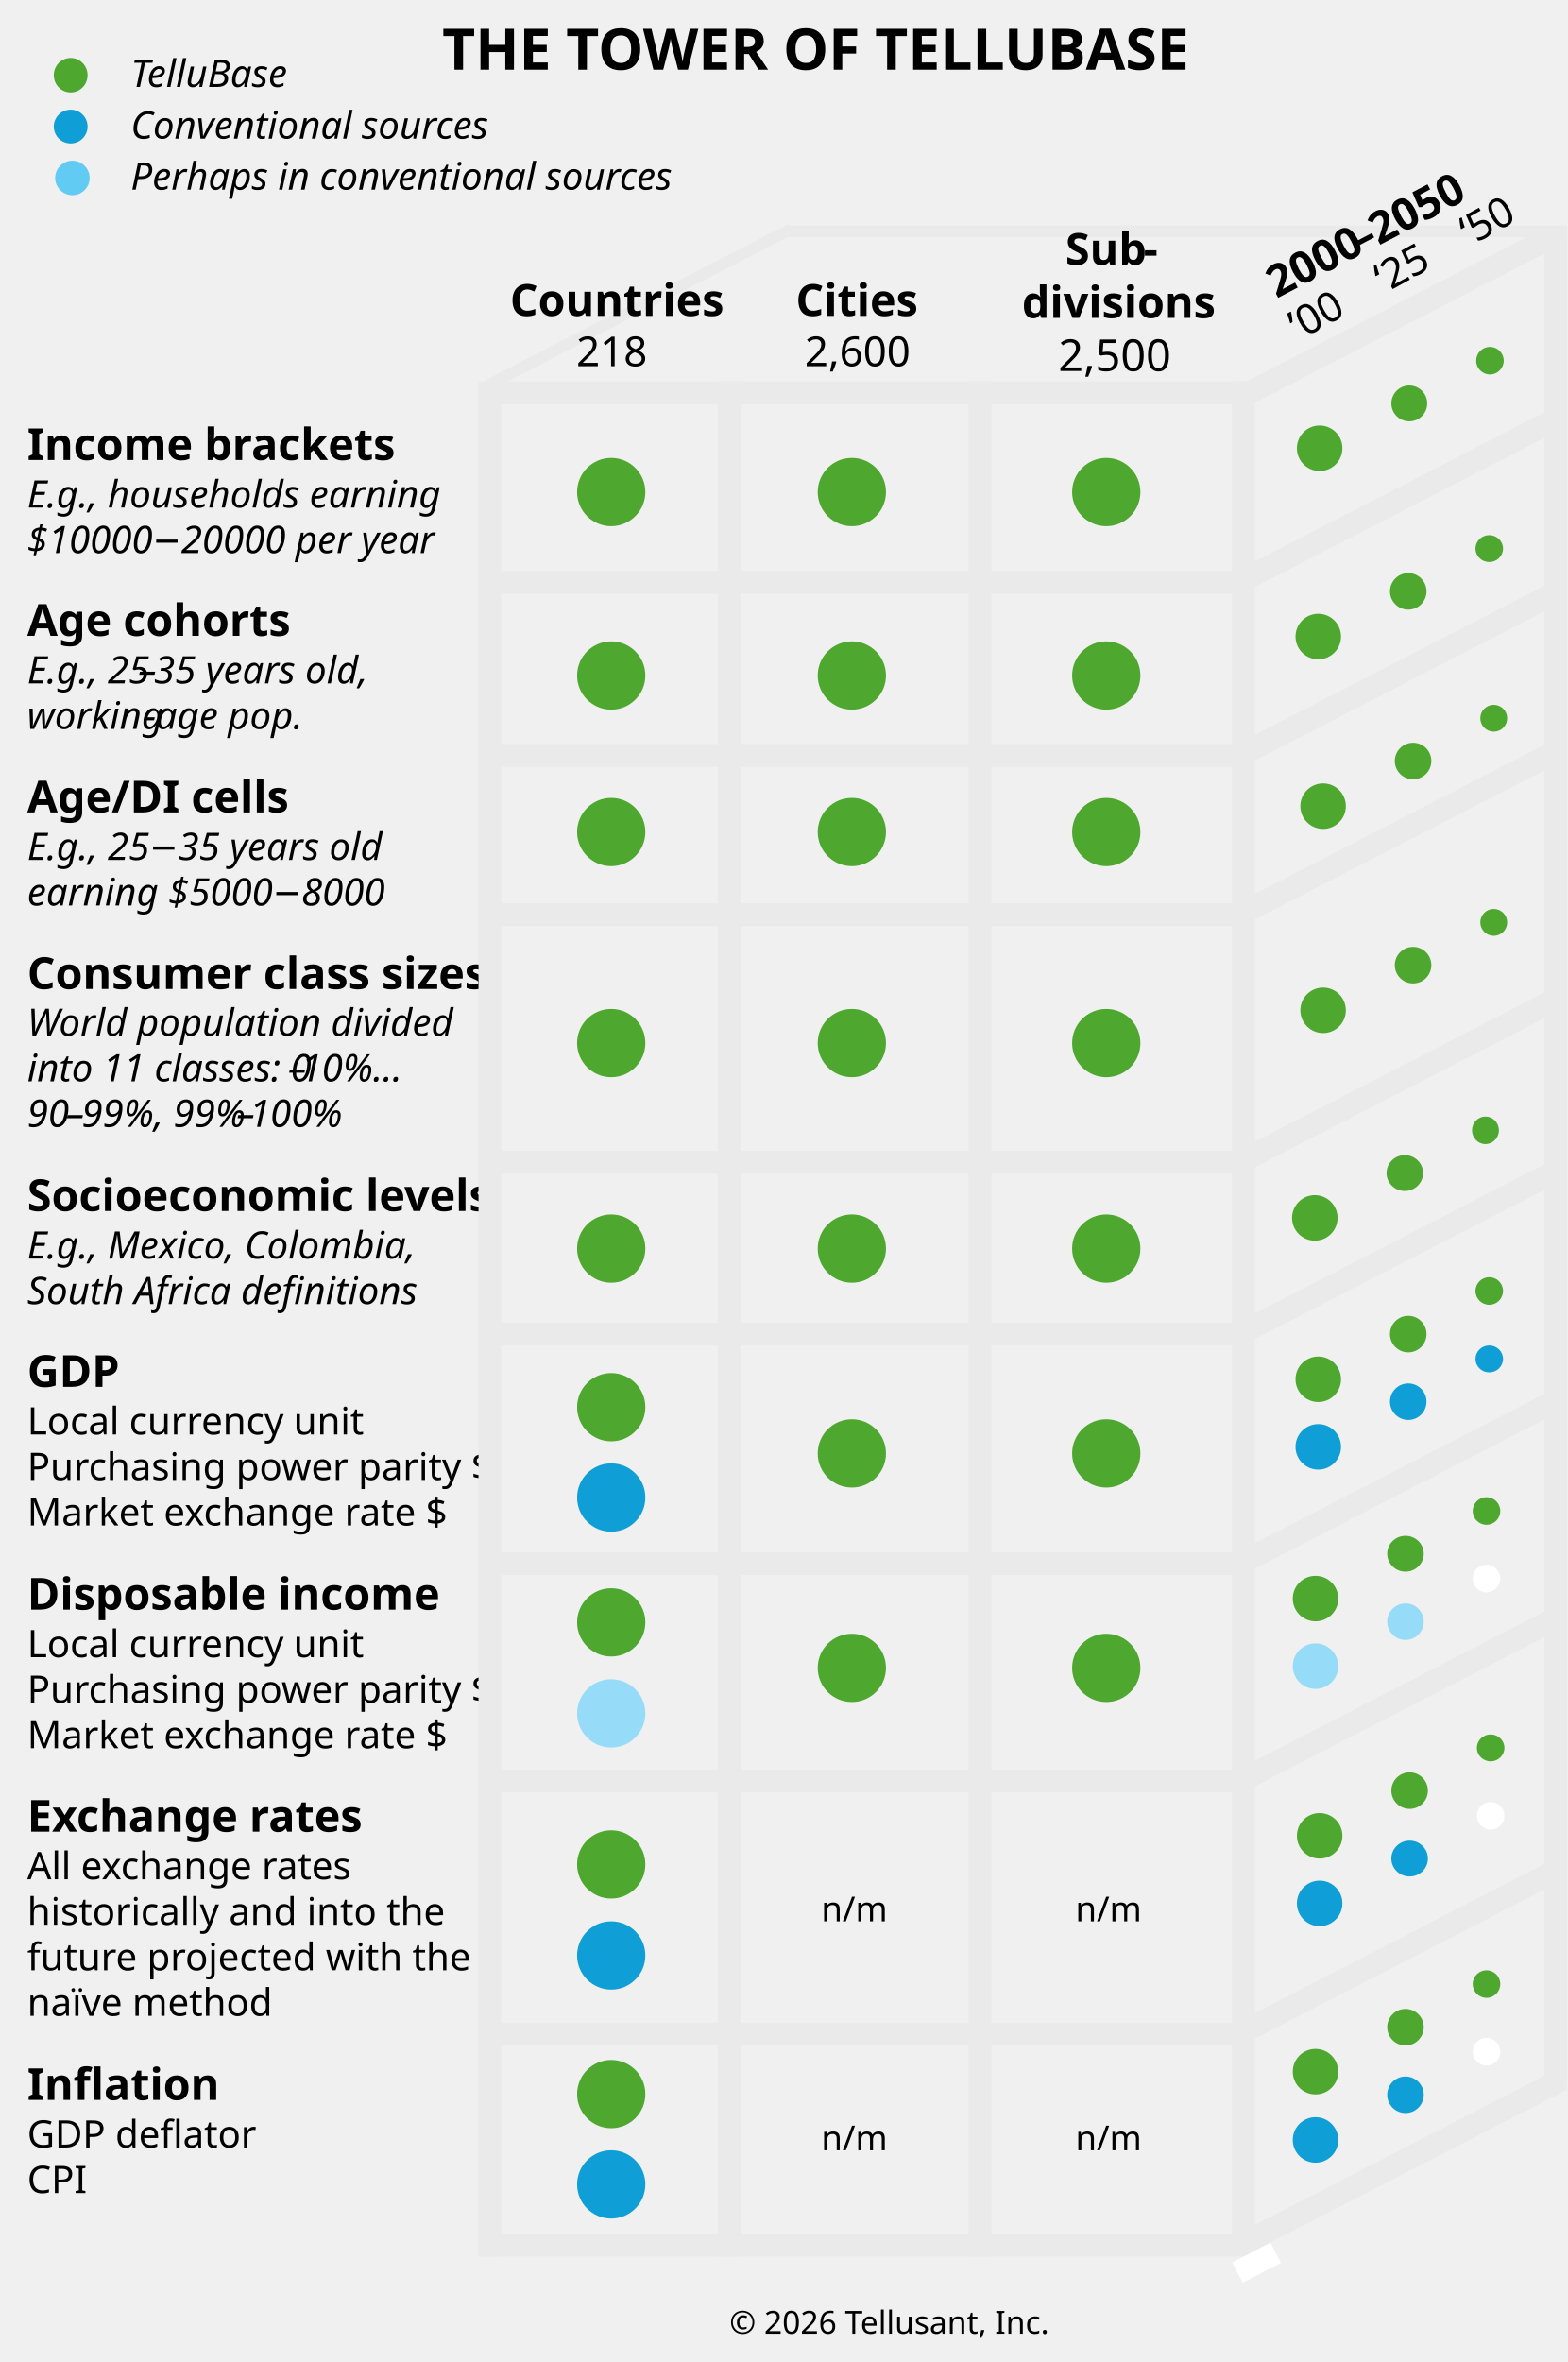
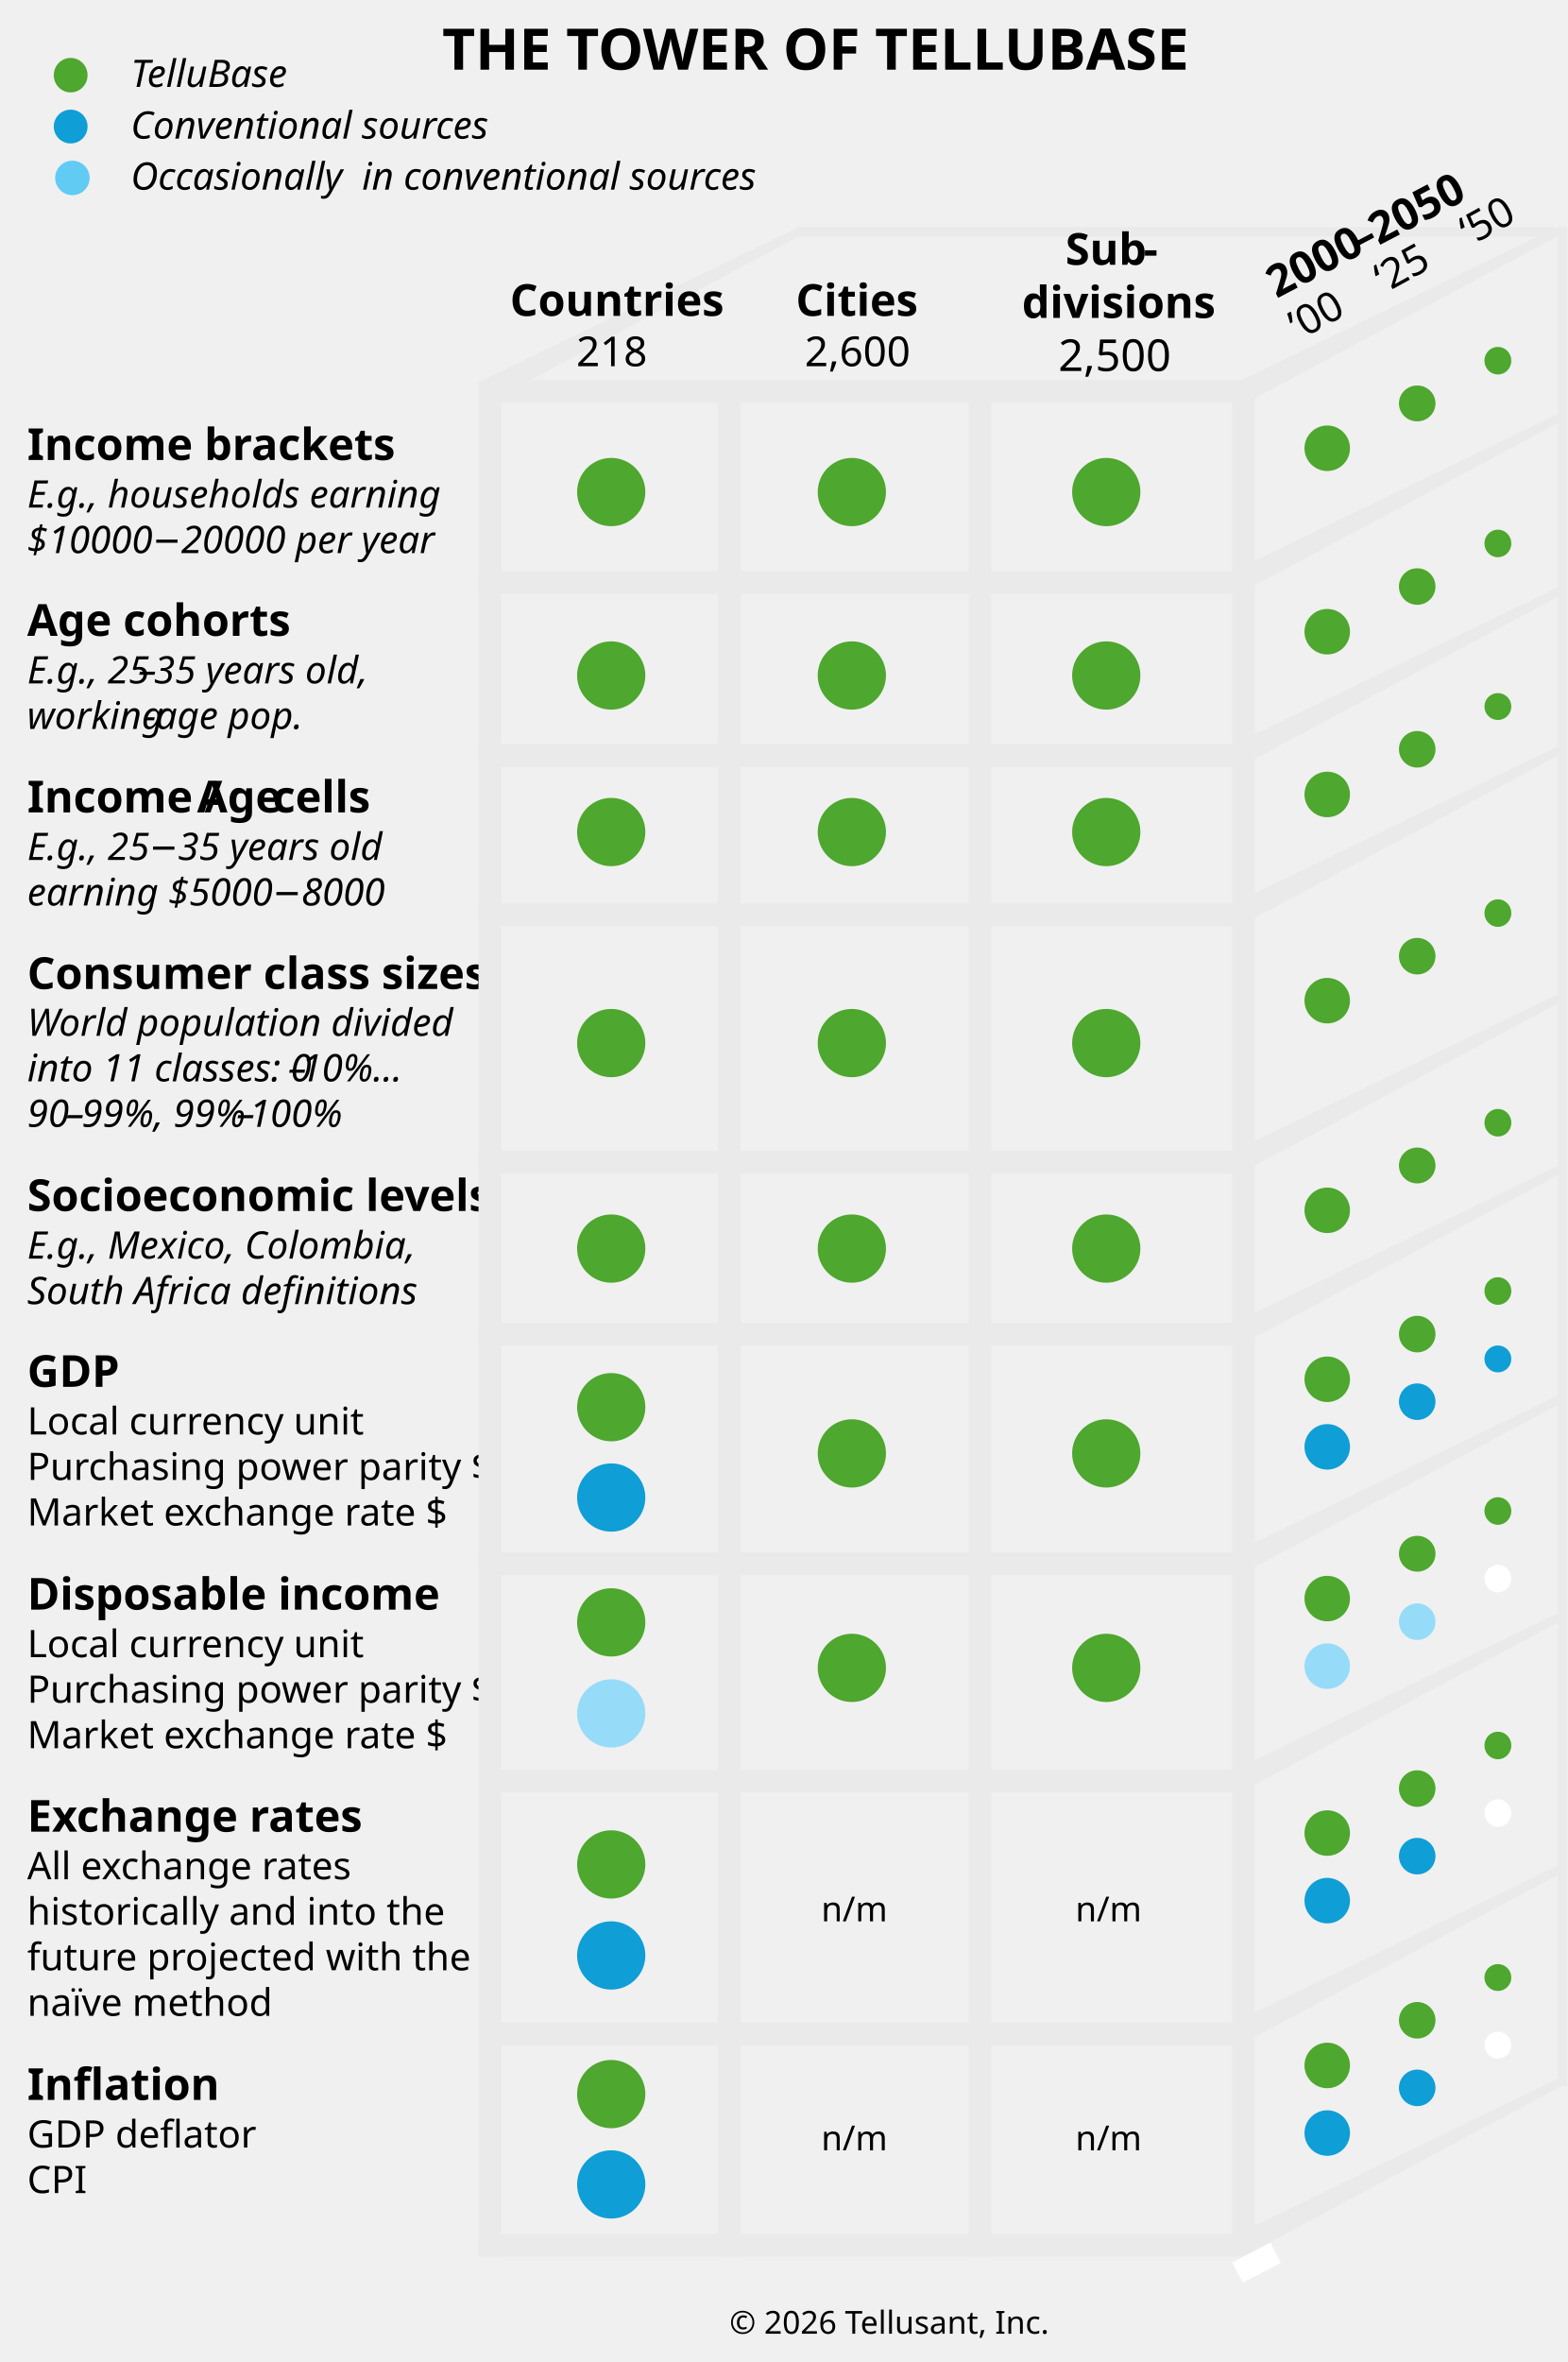
- <svg xmlns="http://www.w3.org/2000/svg" width="2274" height="3425" xml:space="preserve" overflow="hidden">
+ <svg xmlns="http://www.w3.org/2000/svg" width="2273" height="3425" xml:space="preserve" overflow="hidden">
  <g transform="translate(-102 -209)">
    <text font-family="Aptos,Aptos_MSFontService,sans-serif" font-weight="700" font-size="83" transform="matrix(1 0 0 1 743.343 310)">THE TOWER OF TELLUBASE</text>
    <path d="M180 392.5C180 378.969 190.969 368 204.5 368 218.031 368 229 378.969 229 392.5 229 406.031 218.031 417 204.5 417 190.969 417 180 406.031 180 392.5Z" fill="#0F9ED5" fill-rule="evenodd" />
    <text font-family="Aptos,Aptos_MSFontService,sans-serif" font-style="italic" font-weight="400" font-size="55" transform="matrix(1 0 0 1 291.638 410)">Conventional sources</text>
    <path d="M180 318C180 304.193 190.969 293 204.5 293 218.031 293 229 304.193 229 318 229 331.807 218.031 343 204.5 343 190.969 343 180 331.807 180 318Z" fill="#4EA72E" fill-rule="evenodd" />
    <text font-family="Aptos,Aptos_MSFontService,sans-serif" font-style="italic" font-weight="400" font-size="55" transform="matrix(1 0 0 1 291.638 335)">TelluBase</text>
    <path d="M182 467C182 453.193 193.193 442 207 442 220.807 442 232 453.193 232 467 232 480.807 220.807 492 207 492 193.193 492 182 480.807 182 467Z" fill="#61CBF4" fill-rule="evenodd" />
-     <text font-family="Aptos,Aptos_MSFontService,sans-serif" font-style="italic" font-weight="400" font-size="55" transform="matrix(1 0 0 1 291.638 484)">Perhaps in conventional sources</text>
+     <text font-family="Aptos,Aptos_MSFontService,sans-serif" font-style="italic" font-weight="400" font-size="55" transform="matrix(1 0 0 1 291.638 484)">Occasionally  in conventional sources</text>
    <text font-family="Aptos,Aptos_MSFontService,sans-serif" font-weight="400" font-size="46" transform="matrix(1 0 0 1 1160.05 3593)">© 2026 Tellusant, Inc.</text>
-     <rect x="1243" y="536" width="1132" height="17" fill="#EAEAEA" />
-     <path d="M805.818 760.208 1245.89 533.581 1253.45 548.25 813.373 774.877Z" fill="#EAEAEA" fill-rule="evenodd" />
-     <text font-family="Aptos,Aptos_MSFontService,sans-serif" font-weight="700" font-size="64" transform="matrix(1 0 0 1 841.608 667)">Countries</text>
-     <text font-family="Aptos,Aptos_MSFontService,sans-serif" font-weight="400" font-size="60" transform="matrix(1 0 0 1 937.858 740)">218</text>
+     <rect x="1257" y="538" width="1099" height="14" fill="#EAEAEA" />
    <text font-family="Aptos,Aptos_MSFontService,sans-serif" font-weight="700" font-size="64" transform="matrix(1 0 0 1 1256.21 667)">Cities</text>
    <text font-family="Aptos,Aptos_MSFontService,sans-serif" font-weight="400" font-size="60" transform="matrix(1 0 0 1 1269.08 740)">2,600</text>
    <text font-family="Aptos,Aptos_MSFontService,sans-serif" font-weight="700" font-size="64" transform="matrix(1 0 0 1 1647.24 593)">Sub</text>
    <text font-family="Aptos,Aptos_MSFontService,sans-serif" font-weight="700" font-size="64" transform="matrix(1 0 0 1 1760.68 593)">-</text>
    <text font-family="Aptos,Aptos_MSFontService,sans-serif" font-weight="700" font-size="64" transform="matrix(1 0 0 1 1584.22 670)">divisions</text>
    <text font-family="Aptos,Aptos_MSFontService,sans-serif" font-weight="400" font-size="64" transform="matrix(1 0 0 1 1636.93 747)">2,500</text>
    <text font-family="Aptos Narrow,Aptos Narrow_MSFontService,sans-serif" font-weight="700" font-stretch="semi-condensed" font-size="64" transform="matrix(1 0 0 1 141.479 2220)">GDP</text>
    <text font-family="Aptos Narrow,Aptos Narrow_MSFontService,sans-serif" font-weight="400" font-stretch="semi-condensed" font-size="55" transform="matrix(1 0 0 1 141.479 2289)">Local currency unit</text>
    <text font-family="Aptos Narrow,Aptos Narrow_MSFontService,sans-serif" font-weight="400" font-stretch="semi-condensed" font-size="55" transform="matrix(1 0 0 1 141.479 2355)">Purchasing power parity $</text>
    <text font-family="Aptos Narrow,Aptos Narrow_MSFontService,sans-serif" font-weight="400" font-stretch="semi-condensed" font-size="55" transform="matrix(1 0 0 1 141.479 2421)">Market exchange rate $</text>
    <text font-family="Aptos Narrow,Aptos Narrow_MSFontService,sans-serif" font-weight="700" font-stretch="semi-condensed" font-size="64" transform="matrix(1 0 0 1 141.479 2543)">Disposable income</text>
    <text font-family="Aptos Narrow,Aptos Narrow_MSFontService,sans-serif" font-weight="400" font-stretch="semi-condensed" font-size="55" transform="matrix(1 0 0 1 141.479 2612)">Local currency unit</text>
    <text font-family="Aptos Narrow,Aptos Narrow_MSFontService,sans-serif" font-weight="400" font-stretch="semi-condensed" font-size="55" transform="matrix(1 0 0 1 141.479 2678)">Purchasing power parity $</text>
    <text font-family="Aptos Narrow,Aptos Narrow_MSFontService,sans-serif" font-weight="400" font-stretch="semi-condensed" font-size="55" transform="matrix(1 0 0 1 141.479 2744)">Market exchange rate $</text>
    <text font-family="Aptos Narrow,Aptos Narrow_MSFontService,sans-serif" font-weight="700" font-stretch="semi-condensed" font-size="64" transform="matrix(1 0 0 1 141.479 876)">Income brackets</text>
    <text font-family="Aptos Narrow,Aptos Narrow_MSFontService,sans-serif" font-style="italic" font-weight="400" font-stretch="semi-condensed" font-size="55" transform="matrix(1 0 0 1 141.479 945)">E.g., households earning </text>
    <text font-family="Aptos Narrow,Aptos Narrow_MSFontService,sans-serif" font-style="italic" font-weight="400" font-stretch="semi-condensed" font-size="55" transform="matrix(1 0 0 1 141.479 1011)">$10000−20000 per year</text>
    <text font-family="Aptos Narrow,Aptos Narrow_MSFontService,sans-serif" font-weight="700" font-stretch="semi-condensed" font-size="64" transform="matrix(1 0 0 1 141.479 1131)">Age cohorts</text>
    <text font-family="Aptos Narrow,Aptos Narrow_MSFontService,sans-serif" font-style="italic" font-weight="400" font-stretch="semi-condensed" font-size="55" transform="matrix(1 0 0 1 141.479 1200)">E.g., 25</text>
    <text font-family="Aptos Narrow,Aptos Narrow_MSFontService,sans-serif" font-style="italic" font-weight="400" font-stretch="semi-condensed" font-size="55" transform="matrix(1 0 0 1 302.469 1200)">–</text>
    <text font-family="Aptos Narrow,Aptos Narrow_MSFontService,sans-serif" font-style="italic" font-weight="400" font-stretch="semi-condensed" font-size="55" transform="matrix(1 0 0 1 325.385 1200)">35 years old,</text>
    <text font-family="Aptos Narrow,Aptos Narrow_MSFontService,sans-serif" font-style="italic" font-weight="400" font-stretch="semi-condensed" font-size="55" transform="matrix(1 0 0 1 141.479 1266)">working</text>
    <text font-family="Aptos Narrow,Aptos Narrow_MSFontService,sans-serif" font-style="italic" font-weight="400" font-stretch="semi-condensed" font-size="55" transform="matrix(1 0 0 1 311.063 1266)">-</text>
    <text font-family="Aptos Narrow,Aptos Narrow_MSFontService,sans-serif" font-style="italic" font-weight="400" font-stretch="semi-condensed" font-size="55" transform="matrix(1 0 0 1 327.677 1266)">age pop.</text>
    <rect x="1143" y="762" width="33" height="2719" fill="#EAEAEA" />
-     <rect x="2342" y="538" width="33" height="2697" fill="#EAEAEA" />
+     <rect x="2362" y="538" width="13" height="2697" fill="#EAEAEA" />
    <rect x="1889" y="762" width="33" height="2719" fill="#EAEAEA" />
    <rect x="1507" y="762" width="33" height="2719" fill="#EAEAEA" />
-     <rect x="816" y="762" width="1099" height="33" fill="#EAEAEA" />
-     <path d="M1904.01 765.112 2344.08 538.485 2359.19 567.823 1919.12 794.45Z" fill="#EAEAEA" fill-rule="evenodd" />
-     <text font-family="Aptos Narrow,Aptos Narrow_MSFontService,sans-serif" font-weight="700" font-stretch="semi-condensed" font-size="64" transform="matrix(1 0 0 1 141.479 1387)">Age/DI cells</text>
+     <rect x="816" y="760" width="1099" height="33" fill="#EAEAEA" />
+     <text font-family="Aptos Narrow,Aptos Narrow_MSFontService,sans-serif" font-weight="700" font-stretch="semi-condensed" font-size="64" transform="matrix(1 0 0 1 141.479 1387)">Income / </text>
+     <text font-family="Aptos Narrow,Aptos Narrow_MSFontService,sans-serif" font-weight="700" font-stretch="semi-condensed" font-size="64" transform="matrix(1 0 0 1 387.833 1387)">Age </text>
+     <text font-family="Aptos Narrow,Aptos Narrow_MSFontService,sans-serif" font-weight="700" font-stretch="semi-condensed" font-size="64" transform="matrix(1 0 0 1 497.535 1387)">cells</text>
    <text font-family="Aptos Narrow,Aptos Narrow_MSFontService,sans-serif" font-style="italic" font-weight="400" font-stretch="semi-condensed" font-size="55" transform="matrix(1 0 0 1 141.479 1456)">E.g., 25−35 years old </text>
    <text font-family="Aptos Narrow,Aptos Narrow_MSFontService,sans-serif" font-style="italic" font-weight="400" font-stretch="semi-condensed" font-size="55" transform="matrix(1 0 0 1 141.479 1522)">earning $5000−8000</text>
    <text font-family="Aptos Narrow,Aptos Narrow_MSFontService,sans-serif" font-weight="700" font-stretch="semi-condensed" font-size="64" transform="matrix(1 0 0 1 141.479 1965)">Socioeconomic levels</text>
    <text font-family="Aptos Narrow,Aptos Narrow_MSFontService,sans-serif" font-style="italic" font-weight="400" font-stretch="semi-condensed" font-size="55" transform="matrix(1 0 0 1 141.479 2034)">E.g., Mexico, Colombia, </text>
    <text font-family="Aptos Narrow,Aptos Narrow_MSFontService,sans-serif" font-style="italic" font-weight="400" font-stretch="semi-condensed" font-size="55" transform="matrix(1 0 0 1 141.479 2100)">South Africa definitions</text>
    <text font-family="Aptos Narrow,Aptos Narrow_MSFontService,sans-serif" font-weight="700" font-stretch="semi-condensed" font-size="64" transform="matrix(1 0 0 1 141.479 1643)">Consumer class sizes</text>
    <text font-family="Aptos Narrow,Aptos Narrow_MSFontService,sans-serif" font-style="italic" font-weight="400" font-stretch="semi-condensed" font-size="55" transform="matrix(1 0 0 1 141.479 1711)">World population divided </text>
    <text font-family="Aptos Narrow,Aptos Narrow_MSFontService,sans-serif" font-style="italic" font-weight="400" font-stretch="semi-condensed" font-size="55" transform="matrix(1 0 0 1 141.479 1777)">into 11 classes: 0</text>
    <text font-family="Aptos Narrow,Aptos Narrow_MSFontService,sans-serif" font-style="italic" font-weight="400" font-stretch="semi-condensed" font-size="55" transform="matrix(1 0 0 1 519.925 1777)">–</text>
    <text font-family="Aptos Narrow,Aptos Narrow_MSFontService,sans-serif" font-style="italic" font-weight="400" font-stretch="semi-condensed" font-size="55" transform="matrix(1 0 0 1 538.487 1777)">10%…</text>
    <text font-family="Aptos Narrow,Aptos Narrow_MSFontService,sans-serif" font-style="italic" font-weight="400" font-stretch="semi-condensed" font-size="55" transform="matrix(1 0 0 1 141.479 1843)">90</text>
    <text font-family="Aptos Narrow,Aptos Narrow_MSFontService,sans-serif" font-style="italic" font-weight="400" font-stretch="semi-condensed" font-size="55" transform="matrix(1 0 0 1 197.625 1843)">–</text>
    <text font-family="Aptos Narrow,Aptos Narrow_MSFontService,sans-serif" font-style="italic" font-weight="400" font-stretch="semi-condensed" font-size="55" transform="matrix(1 0 0 1 220.542 1843)">99%, 99%</text>
    <text font-family="Aptos Narrow,Aptos Narrow_MSFontService,sans-serif" font-style="italic" font-weight="400" font-stretch="semi-condensed" font-size="55" transform="matrix(1 0 0 1 445.125 1843)">–</text>
    <text font-family="Aptos Narrow,Aptos Narrow_MSFontService,sans-serif" font-style="italic" font-weight="400" font-stretch="semi-condensed" font-size="55" transform="matrix(1 0 0 1 463.688 1843)">100%</text>
    <text font-family="Aptos Narrow,Aptos Narrow_MSFontService,sans-serif" font-weight="700" font-stretch="semi-condensed" font-size="64" transform="matrix(1 0 0 1 141.479 2865)">Exchange rates</text>
    <text font-family="Aptos Narrow,Aptos Narrow_MSFontService,sans-serif" font-weight="400" font-stretch="semi-condensed" font-size="55" transform="matrix(1 0 0 1 141.479 2934)">All exchange rates </text>
    <text font-family="Aptos Narrow,Aptos Narrow_MSFontService,sans-serif" font-weight="400" font-stretch="semi-condensed" font-size="55" transform="matrix(1 0 0 1 141.479 3000)">historically and into the </text>
    <text font-family="Aptos Narrow,Aptos Narrow_MSFontService,sans-serif" font-weight="400" font-stretch="semi-condensed" font-size="55" transform="matrix(1 0 0 1 141.479 3066)">future projected with the </text>
    <text font-family="Aptos Narrow,Aptos Narrow_MSFontService,sans-serif" font-weight="400" font-stretch="semi-condensed" font-size="55" transform="matrix(1 0 0 1 141.479 3132)">naïve method</text>
    <text font-family="Aptos Narrow,Aptos Narrow_MSFontService,sans-serif" font-weight="700" font-stretch="semi-condensed" font-size="64" transform="matrix(1 0 0 1 141.479 3254)">Inflation</text>
    <text font-family="Aptos Narrow,Aptos Narrow_MSFontService,sans-serif" font-weight="400" font-stretch="semi-condensed" font-size="55" transform="matrix(1 0 0 1 141.479 3323)">GDP deflator</text>
    <text font-family="Aptos Narrow,Aptos Narrow_MSFontService,sans-serif" font-weight="400" font-stretch="semi-condensed" font-size="55" transform="matrix(1 0 0 1 141.479 3389)">CPI</text>
    <rect x="796" y="762" width="33" height="2719" fill="#EAEAEA" />
    <path d="M1657 922.5C1657 895.162 1679.16 873 1706.5 873 1733.84 873 1756 895.162 1756 922.5 1756 949.838 1733.84 972 1706.5 972 1679.16 972 1657 949.838 1657 922.5Z" fill="#4EA72E" fill-rule="evenodd" />
    <path d="M1288 922.5C1288 895.162 1310.16 873 1337.5 873 1364.84 873 1387 895.162 1387 922.5 1387 949.838 1364.84 972 1337.5 972 1310.16 972 1288 949.838 1288 922.5Z" fill="#4EA72E" fill-rule="evenodd" />
    <path d="M939 922.5C939 895.162 961.162 873 988.5 873 1015.84 873 1038 895.162 1038 922.5 1038 949.838 1015.84 972 988.5 972 961.162 972 939 949.838 939 922.5Z" fill="#4EA72E" fill-rule="evenodd" />
-     <path d="M1983 859C1983 840.775 1997.77 826 2016 826 2034.23 826 2049 840.775 2049 859 2049 877.225 2034.23 892 2016 892 1997.77 892 1983 877.225 1983 859Z" fill="#4EA72E" fill-rule="evenodd" />
-     <path d="M2120 794C2120 779.641 2131.64 768 2146 768 2160.36 768 2172 779.641 2172 794 2172 808.359 2160.36 820 2146 820 2131.64 820 2120 808.359 2120 794Z" fill="#4EA72E" fill-rule="evenodd" />
-     <path d="M2243 732C2243 720.954 2251.95 712 2263 712 2274.05 712 2283 720.954 2283 732 2283 743.046 2274.05 752 2263 752 2251.95 752 2243 743.046 2243 732Z" fill="#4EA72E" fill-rule="evenodd" />
+     <path d="M1994 859C1994 840.775 2008.77 826 2027 826 2045.23 826 2060 840.775 2060 859 2060 877.225 2045.23 892 2027 892 2008.77 892 1994 877.225 1994 859Z" fill="#4EA72E" fill-rule="evenodd" />
+     <path d="M2131 794C2131 779.641 2142.86 768 2157.5 768 2172.14 768 2184 779.641 2184 794 2184 808.359 2172.14 820 2157.5 820 2142.86 820 2131 808.359 2131 794Z" fill="#4EA72E" fill-rule="evenodd" />
+     <path d="M2255 732C2255 720.954 2263.73 712 2274.5 712 2285.27 712 2294 720.954 2294 732 2294 743.046 2285.27 752 2274.5 752 2263.73 752 2255 743.046 2255 732Z" fill="#4EA72E" fill-rule="evenodd" />
    <text font-family="Aptos,Aptos_MSFontService,sans-serif" font-weight="400" font-size="50" transform="matrix(1 0 0 1 1293.05 2995)">n/m</text>
    <text font-family="Aptos,Aptos_MSFontService,sans-serif" font-weight="400" font-size="50" transform="matrix(1 0 0 1 1661.74 2995)">n/m</text>
    <text font-family="Aptos,Aptos_MSFontService,sans-serif" font-weight="400" font-size="50" transform="matrix(1 0 0 1 1293.05 3327)">n/m</text>
    <text font-family="Aptos,Aptos_MSFontService,sans-serif" font-weight="400" font-size="50" transform="matrix(1 0 0 1 1661.74 3327)">n/m</text>
    <rect x="796" y="1037" width="1099" height="33" fill="#EAEAEA" />
-     <path d="M1889.29 1039.92 2358.7 798.185 2373.81 827.523 1904.4 1069.26Z" fill="#EAEAEA" fill-rule="evenodd" />
    <rect x="796" y="1519" width="1099" height="33" fill="#EAEAEA" />
-     <path d="M1889.29 1522 2358.7 1280.26 2373.81 1309.6 1904.4 1551.33Z" fill="#EAEAEA" fill-rule="evenodd" />
    <rect x="796" y="1878" width="1099" height="33" fill="#EAEAEA" />
-     <path d="M1889.29 1881.33 2358.7 1639.59 2373.81 1668.93 1904.4 1910.66Z" fill="#EAEAEA" fill-rule="evenodd" />
    <rect x="796" y="2127" width="1099" height="33" fill="#EAEAEA" />
-     <path d="M1889.29 2130.31 2358.7 1888.57 2373.81 1917.91 1904.4 2159.65Z" fill="#EAEAEA" fill-rule="evenodd" />
    <rect x="796" y="2460" width="1099" height="33" fill="#EAEAEA" />
-     <path d="M1889.29 2463.34 2358.7 2221.6 2373.81 2250.94 1904.4 2492.67Z" fill="#EAEAEA" fill-rule="evenodd" />
    <rect x="802" y="2775" width="1099" height="33" fill="#EAEAEA" />
-     <path d="M1889.29 2778.95 2358.7 2537.21 2373.81 2566.55 1904.4 2808.28Z" fill="#EAEAEA" fill-rule="evenodd" />
    <rect x="800" y="3142" width="1099" height="33" fill="#EAEAEA" />
-     <path d="M1889.29 3144.87 2358.7 2903.13 2373.81 2932.47 1904.4 3174.21Z" fill="#EAEAEA" fill-rule="evenodd" />
    <rect x="796" y="1288" width="1099" height="33" fill="#EAEAEA" />
-     <path d="M1889.29 1291.48 2358.7 1049.75 2373.81 1079.08 1904.4 1320.82Z" fill="#EAEAEA" fill-rule="evenodd" />
    <rect x="796" y="3448" width="1099" height="33" fill="#EAEAEA" />
-     <path d="M1890.82 3451.21 2360.23 3209.48 2375.34 3238.82 1905.93 3480.55Z" fill="#EAEAEA" fill-rule="evenodd" />
    <path d="M1657 1188.5C1657 1161.16 1679.16 1139 1706.5 1139 1733.84 1139 1756 1161.16 1756 1188.5 1756 1215.84 1733.84 1238 1706.5 1238 1679.16 1238 1657 1215.84 1657 1188.5Z" fill="#4EA72E" fill-rule="evenodd" />
    <path d="M1288 1188.5C1288 1161.16 1310.16 1139 1337.5 1139 1364.84 1139 1387 1161.16 1387 1188.5 1387 1215.84 1364.84 1238 1337.5 1238 1310.16 1238 1288 1215.84 1288 1188.5Z" fill="#4EA72E" fill-rule="evenodd" />
    <path d="M939 1188.5C939 1161.16 961.162 1139 988.5 1139 1015.84 1139 1038 1161.16 1038 1188.5 1038 1215.84 1015.84 1238 988.5 1238 961.162 1238 939 1215.84 939 1188.5Z" fill="#4EA72E" fill-rule="evenodd" />
    <path d="M1657 1415.5C1657 1388.16 1679.16 1366 1706.5 1366 1733.84 1366 1756 1388.16 1756 1415.5 1756 1442.84 1733.84 1465 1706.5 1465 1679.16 1465 1657 1442.84 1657 1415.5Z" fill="#4EA72E" fill-rule="evenodd" />
    <path d="M1288 1415.5C1288 1388.16 1310.16 1366 1337.5 1366 1364.84 1366 1387 1388.16 1387 1415.5 1387 1442.84 1364.84 1465 1337.5 1465 1310.16 1465 1288 1442.84 1288 1415.5Z" fill="#4EA72E" fill-rule="evenodd" />
    <path d="M939 1415.5C939 1388.16 961.162 1366 988.5 1366 1015.84 1366 1038 1388.16 1038 1415.5 1038 1442.84 1015.84 1465 988.5 1465 961.162 1465 939 1442.84 939 1415.5Z" fill="#4EA72E" fill-rule="evenodd" />
    <path d="M1657 1721.5C1657 1694.16 1679.16 1672 1706.5 1672 1733.84 1672 1756 1694.16 1756 1721.5 1756 1748.84 1733.84 1771 1706.5 1771 1679.16 1771 1657 1748.84 1657 1721.5Z" fill="#4EA72E" fill-rule="evenodd" />
    <path d="M1288 1721.5C1288 1694.16 1310.16 1672 1337.5 1672 1364.84 1672 1387 1694.16 1387 1721.5 1387 1748.84 1364.84 1771 1337.5 1771 1310.16 1771 1288 1748.84 1288 1721.5Z" fill="#4EA72E" fill-rule="evenodd" />
    <path d="M939 1721.5C939 1694.16 961.162 1672 988.5 1672 1015.84 1672 1038 1694.16 1038 1721.5 1038 1748.84 1015.84 1771 988.5 1771 961.162 1771 939 1748.84 939 1721.5Z" fill="#4EA72E" fill-rule="evenodd" />
    <path d="M1657 2019.5C1657 1992.16 1679.16 1970 1706.5 1970 1733.84 1970 1756 1992.16 1756 2019.5 1756 2046.84 1733.84 2069 1706.5 2069 1679.16 2069 1657 2046.84 1657 2019.5Z" fill="#4EA72E" fill-rule="evenodd" />
    <path d="M1288 2019.5C1288 1992.16 1310.16 1970 1337.5 1970 1364.84 1970 1387 1992.16 1387 2019.5 1387 2046.84 1364.84 2069 1337.5 2069 1310.16 2069 1288 2046.84 1288 2019.5Z" fill="#4EA72E" fill-rule="evenodd" />
    <path d="M939 2019.5C939 1992.16 961.162 1970 988.5 1970 1015.84 1970 1038 1992.16 1038 2019.5 1038 2046.84 1015.84 2069 988.5 2069 961.162 2069 939 2046.84 939 2019.5Z" fill="#4EA72E" fill-rule="evenodd" />
    <path d="M1657 2316.5C1657 2289.16 1679.16 2267 1706.5 2267 1733.84 2267 1756 2289.16 1756 2316.5 1756 2343.84 1733.84 2366 1706.5 2366 1679.16 2366 1657 2343.84 1657 2316.5Z" fill="#4EA72E" fill-rule="evenodd" />
    <path d="M1288 2316.5C1288 2289.16 1310.16 2267 1337.5 2267 1364.84 2267 1387 2289.16 1387 2316.5 1387 2343.84 1364.84 2366 1337.5 2366 1310.16 2366 1288 2343.84 1288 2316.5Z" fill="#4EA72E" fill-rule="evenodd" />
    <path d="M1657 2627.5C1657 2600.16 1679.16 2578 1706.5 2578 1733.84 2578 1756 2600.16 1756 2627.5 1756 2654.84 1733.84 2677 1706.5 2677 1679.16 2677 1657 2654.84 1657 2627.5Z" fill="#4EA72E" fill-rule="evenodd" />
    <path d="M1288 2627.5C1288 2600.16 1310.16 2578 1337.5 2578 1364.84 2578 1387 2600.16 1387 2627.5 1387 2654.84 1364.84 2677 1337.5 2677 1310.16 2677 1288 2654.84 1288 2627.5Z" fill="#4EA72E" fill-rule="evenodd" />
    <path d="M939 2249.5C939 2222.16 961.162 2200 988.5 2200 1015.84 2200 1038 2222.16 1038 2249.5 1038 2276.84 1015.84 2299 988.5 2299 961.162 2299 939 2276.84 939 2249.5Z" fill="#4EA72E" fill-rule="evenodd" />
    <path d="M939 2380.5C939 2353.16 961.162 2331 988.5 2331 1015.84 2331 1038 2353.16 1038 2380.5 1038 2407.84 1015.84 2430 988.5 2430 961.162 2430 939 2407.84 939 2380.5Z" fill="#0F9ED5" fill-rule="evenodd" />
    <path d="M939 2561.5C939 2534.16 961.162 2512 988.5 2512 1015.84 2512 1038 2534.16 1038 2561.5 1038 2588.84 1015.84 2611 988.5 2611 961.162 2611 939 2588.84 939 2561.5Z" fill="#4EA72E" fill-rule="evenodd" />
    <path d="M939 2693.5C939 2666.16 961.162 2644 988.5 2644 1015.84 2644 1038 2666.16 1038 2693.5 1038 2720.84 1015.84 2743 988.5 2743 961.162 2743 939 2720.84 939 2693.5Z" fill="#96DCF8" fill-rule="evenodd" />
    <path d="M939 2912.5C939 2885.16 961.162 2863 988.5 2863 1015.84 2863 1038 2885.16 1038 2912.5 1038 2939.84 1015.84 2962 988.5 2962 961.162 2962 939 2939.84 939 2912.5Z" fill="#4EA72E" fill-rule="evenodd" />
    <path d="M939 3044.5C939 3017.16 961.162 2995 988.5 2995 1015.84 2995 1038 3017.16 1038 3044.5 1038 3071.84 1015.84 3094 988.5 3094 961.162 3094 939 3071.84 939 3044.5Z" fill="#0F9ED5" fill-rule="evenodd" />
    <path d="M939 3245.5C939 3218.16 961.162 3196 988.5 3196 1015.84 3196 1038 3218.16 1038 3245.5 1038 3272.84 1015.84 3295 988.5 3295 961.162 3295 939 3272.84 939 3245.5Z" fill="#4EA72E" fill-rule="evenodd" />
    <path d="M939 3376.5C939 3349.16 961.162 3327 988.5 3327 1015.84 3327 1038 3349.16 1038 3376.5 1038 3403.84 1015.84 3426 988.5 3426 961.162 3426 939 3403.84 939 3376.5Z" fill="#0F9ED5" fill-rule="evenodd" />
-     <path d="M1981 1132C1981 1113.77 1995.77 1099 2014 1099 2032.23 1099 2047 1113.77 2047 1132 2047 1150.23 2032.23 1165 2014 1165 1995.77 1165 1981 1150.23 1981 1132Z" fill="#4EA72E" fill-rule="evenodd" />
-     <path d="M2118 1066.5C2118 1051.86 2129.86 1040 2144.5 1040 2159.14 1040 2171 1051.86 2171 1066.5 2171 1081.14 2159.14 1093 2144.5 1093 2129.86 1093 2118 1081.14 2118 1066.5Z" fill="#4EA72E" fill-rule="evenodd" />
-     <path d="M2242 1004.5C2242 993.73 2250.95 985 2262 985 2273.05 985 2282 993.73 2282 1004.5 2282 1015.27 2273.05 1024 2262 1024 2250.95 1024 2242 1015.27 2242 1004.5Z" fill="#4EA72E" fill-rule="evenodd" />
-     <path d="M1988 1378C1988 1359.77 2002.77 1345 2021 1345 2039.23 1345 2054 1359.77 2054 1378 2054 1396.23 2039.23 1411 2021 1411 2002.77 1411 1988 1396.23 1988 1378Z" fill="#4EA72E" fill-rule="evenodd" />
-     <path d="M2125 1312.5C2125 1297.86 2136.86 1286 2151.5 1286 2166.14 1286 2178 1297.86 2178 1312.5 2178 1327.14 2166.14 1339 2151.5 1339 2136.86 1339 2125 1327.14 2125 1312.5Z" fill="#4EA72E" fill-rule="evenodd" />
-     <path d="M2249 1250.5C2249 1239.73 2257.73 1231 2268.5 1231 2279.27 1231 2288 1239.73 2288 1250.5 2288 1261.27 2279.27 1270 2268.5 1270 2257.73 1270 2249 1261.27 2249 1250.5Z" fill="#4EA72E" fill-rule="evenodd" />
-     <path d="M1988 1674C1988 1655.77 2002.77 1641 2021 1641 2039.23 1641 2054 1655.77 2054 1674 2054 1692.23 2039.23 1707 2021 1707 2002.77 1707 1988 1692.23 1988 1674Z" fill="#4EA72E" fill-rule="evenodd" />
-     <path d="M2125 1608.5C2125 1593.86 2136.86 1582 2151.5 1582 2166.14 1582 2178 1593.86 2178 1608.5 2178 1623.14 2166.14 1635 2151.5 1635 2136.86 1635 2125 1623.14 2125 1608.5Z" fill="#4EA72E" fill-rule="evenodd" />
-     <path d="M2249 1546.5C2249 1535.73 2257.73 1527 2268.5 1527 2279.27 1527 2288 1535.73 2288 1546.5 2288 1557.27 2279.27 1566 2268.5 1566 2257.73 1566 2249 1557.27 2249 1546.5Z" fill="#4EA72E" fill-rule="evenodd" />
-     <path d="M1976 1975C1976 1956.77 1990.77 1942 2009 1942 2027.23 1942 2042 1956.77 2042 1975 2042 1993.23 2027.23 2008 2009 2008 1990.77 2008 1976 1993.23 1976 1975Z" fill="#4EA72E" fill-rule="evenodd" />
-     <path d="M2113 1910C2113 1895.64 2124.86 1884 2139.5 1884 2154.14 1884 2166 1895.64 2166 1910 2166 1924.36 2154.14 1936 2139.5 1936 2124.86 1936 2113 1924.36 2113 1910Z" fill="#4EA72E" fill-rule="evenodd" />
-     <path d="M2237 1848C2237 1836.95 2245.73 1828 2256.5 1828 2267.27 1828 2276 1836.95 2276 1848 2276 1859.05 2267.27 1868 2256.5 1868 2245.73 1868 2237 1859.05 2237 1848Z" fill="#4EA72E" fill-rule="evenodd" />
-     <path d="M1981 2307C1981 2288.77 1995.77 2274 2014 2274 2032.23 2274 2047 2288.77 2047 2307 2047 2325.23 2032.23 2340 2014 2340 1995.77 2340 1981 2325.23 1981 2307Z" fill="#0F9ED5" fill-rule="evenodd" />
-     <path d="M2118 2241.5C2118 2226.86 2129.86 2215 2144.5 2215 2159.14 2215 2171 2226.86 2171 2241.5 2171 2256.14 2159.14 2268 2144.5 2268 2129.86 2268 2118 2256.14 2118 2241.5Z" fill="#0F9ED5" fill-rule="evenodd" />
-     <path d="M2242 2179.5C2242 2168.73 2250.95 2160 2262 2160 2273.05 2160 2282 2168.73 2282 2179.5 2282 2190.27 2273.05 2199 2262 2199 2250.95 2199 2242 2190.27 2242 2179.5Z" fill="#0F9ED5" fill-rule="evenodd" />
-     <path d="M1981 2209C1981 2190.77 1995.77 2176 2014 2176 2032.23 2176 2047 2190.77 2047 2209 2047 2227.23 2032.23 2242 2014 2242 1995.77 2242 1981 2227.23 1981 2209Z" fill="#4EA72E" fill-rule="evenodd" />
-     <path d="M2118 2143.5C2118 2128.86 2129.86 2117 2144.5 2117 2159.14 2117 2171 2128.86 2171 2143.5 2171 2158.14 2159.14 2170 2144.5 2170 2129.86 2170 2118 2158.14 2118 2143.5Z" fill="#4EA72E" fill-rule="evenodd" />
-     <path d="M2242 2081C2242 2069.95 2250.95 2061 2262 2061 2273.05 2061 2282 2069.95 2282 2081 2282 2092.05 2273.05 2101 2262 2101 2250.95 2101 2242 2092.05 2242 2081Z" fill="#4EA72E" fill-rule="evenodd" />
-     <path d="M1977 2625C1977 2606.77 1991.77 2592 2010 2592 2028.23 2592 2043 2606.77 2043 2625 2043 2643.23 2028.23 2658 2010 2658 1991.77 2658 1977 2643.23 1977 2625Z" fill="#96DCF8" fill-rule="evenodd" />
-     <path d="M2114 2560.5C2114 2545.86 2125.86 2534 2140.5 2534 2155.14 2534 2167 2545.86 2167 2560.5 2167 2575.14 2155.14 2587 2140.5 2587 2125.86 2587 2114 2575.14 2114 2560.5Z" fill="#96DCF8" fill-rule="evenodd" />
-     <path d="M2238 2498C2238 2486.95 2246.95 2478 2258 2478 2269.05 2478 2278 2486.95 2278 2498 2278 2509.05 2269.05 2518 2258 2518 2246.95 2518 2238 2509.05 2238 2498Z" fill="#FFFFFF" fill-rule="evenodd" />
-     <path d="M1977 2527C1977 2508.77 1991.77 2494 2010 2494 2028.23 2494 2043 2508.77 2043 2527 2043 2545.23 2028.23 2560 2010 2560 1991.77 2560 1977 2545.23 1977 2527Z" fill="#4EA72E" fill-rule="evenodd" />
-     <path d="M2114 2462C2114 2447.64 2125.86 2436 2140.5 2436 2155.14 2436 2167 2447.64 2167 2462 2167 2476.36 2155.14 2488 2140.5 2488 2125.86 2488 2114 2476.36 2114 2462Z" fill="#4EA72E" fill-rule="evenodd" />
-     <path d="M2238 2400C2238 2388.95 2246.95 2380 2258 2380 2269.05 2380 2278 2388.95 2278 2400 2278 2411.05 2269.05 2420 2258 2420 2246.95 2420 2238 2411.05 2238 2400Z" fill="#4EA72E" fill-rule="evenodd" />
-     <path d="M1983 2969C1983 2950.77 1997.77 2936 2016 2936 2034.23 2936 2049 2950.77 2049 2969 2049 2987.23 2034.23 3002 2016 3002 1997.77 3002 1983 2987.23 1983 2969Z" fill="#0F9ED5" fill-rule="evenodd" />
-     <path d="M2120 2904C2120 2889.64 2131.86 2878 2146.5 2878 2161.14 2878 2173 2889.64 2173 2904 2173 2918.36 2161.14 2930 2146.5 2930 2131.86 2930 2120 2918.36 2120 2904Z" fill="#0F9ED5" fill-rule="evenodd" />
-     <path d="M2244 2842C2244 2830.95 2252.95 2822 2264 2822 2275.05 2822 2284 2830.95 2284 2842 2284 2853.05 2275.05 2862 2264 2862 2252.95 2862 2244 2853.05 2244 2842Z" fill="#FFFFFF" fill-rule="evenodd" />
-     <path d="M1983 2871C1983 2852.77 1997.77 2838 2016 2838 2034.23 2838 2049 2852.77 2049 2871 2049 2889.23 2034.23 2904 2016 2904 1997.77 2904 1983 2889.23 1983 2871Z" fill="#4EA72E" fill-rule="evenodd" />
-     <path d="M2120 2805.5C2120 2790.86 2131.86 2779 2146.5 2779 2161.14 2779 2173 2790.86 2173 2805.5 2173 2820.14 2161.14 2832 2146.5 2832 2131.86 2832 2120 2820.14 2120 2805.5Z" fill="#4EA72E" fill-rule="evenodd" />
-     <path d="M2244 2743.5C2244 2732.73 2252.95 2724 2264 2724 2275.05 2724 2284 2732.73 2284 2743.5 2284 2754.27 2275.05 2763 2264 2763 2252.95 2763 2244 2754.27 2244 2743.5Z" fill="#4EA72E" fill-rule="evenodd" />
-     <path d="M1977 3312C1977 3293.77 1991.77 3279 2010 3279 2028.23 3279 2043 3293.77 2043 3312 2043 3330.23 2028.23 3345 2010 3345 1991.77 3345 1977 3330.23 1977 3312Z" fill="#0F9ED5" fill-rule="evenodd" />
-     <path d="M2114 3246.5C2114 3231.86 2125.86 3220 2140.5 3220 2155.14 3220 2167 3231.86 2167 3246.5 2167 3261.14 2155.14 3273 2140.5 3273 2125.86 3273 2114 3261.14 2114 3246.5Z" fill="#0F9ED5" fill-rule="evenodd" />
-     <path d="M2238 3184C2238 3172.95 2246.95 3164 2258 3164 2269.05 3164 2278 3172.95 2278 3184 2278 3195.05 2269.05 3204 2258 3204 2246.95 3204 2238 3195.05 2238 3184Z" fill="#FFFFFF" fill-rule="evenodd" />
-     <path d="M1977 3213C1977 3194.77 1991.77 3180 2010 3180 2028.23 3180 2043 3194.77 2043 3213 2043 3231.23 2028.23 3246 2010 3246 1991.77 3246 1977 3231.23 1977 3213Z" fill="#4EA72E" fill-rule="evenodd" />
-     <path d="M2114 3148.5C2114 3133.86 2125.86 3122 2140.5 3122 2155.14 3122 2167 3133.86 2167 3148.5 2167 3163.14 2155.14 3175 2140.5 3175 2125.86 3175 2114 3163.14 2114 3148.5Z" fill="#4EA72E" fill-rule="evenodd" />
-     <path d="M2238 3086C2238 3074.95 2246.95 3066 2258 3066 2269.05 3066 2278 3074.95 2278 3086 2278 3097.05 2269.05 3106 2258 3106 2246.95 3106 2238 3097.05 2238 3086Z" fill="#4EA72E" fill-rule="evenodd" />
+     <path d="M1994 1125C1994 1106.77 2008.77 1092 2027 1092 2045.23 1092 2060 1106.77 2060 1125 2060 1143.23 2045.23 1158 2027 1158 2008.77 1158 1994 1143.23 1994 1125Z" fill="#4EA72E" fill-rule="evenodd" />
+     <path d="M2131 1059.5C2131 1044.86 2142.86 1033 2157.5 1033 2172.14 1033 2184 1044.86 2184 1059.5 2184 1074.14 2172.14 1086 2157.5 1086 2142.86 1086 2131 1074.14 2131 1059.5Z" fill="#4EA72E" fill-rule="evenodd" />
+     <path d="M2255 997C2255 985.954 2263.73 977 2274.5 977 2285.27 977 2294 985.954 2294 997 2294 1008.05 2285.27 1017 2274.5 1017 2263.73 1017 2255 1008.05 2255 997Z" fill="#4EA72E" fill-rule="evenodd" />
+     <path d="M1994 1361C1994 1342.77 2008.77 1328 2027 1328 2045.23 1328 2060 1342.77 2060 1361 2060 1379.23 2045.23 1394 2027 1394 2008.77 1394 1994 1379.23 1994 1361Z" fill="#4EA72E" fill-rule="evenodd" />
+     <path d="M2131 1295.5C2131 1280.86 2142.86 1269 2157.5 1269 2172.14 1269 2184 1280.86 2184 1295.5 2184 1310.14 2172.14 1322 2157.5 1322 2142.86 1322 2131 1310.14 2131 1295.5Z" fill="#4EA72E" fill-rule="evenodd" />
+     <path d="M2255 1233.5C2255 1222.73 2263.73 1214 2274.5 1214 2285.27 1214 2294 1222.73 2294 1233.5 2294 1244.27 2285.27 1253 2274.5 1253 2263.73 1253 2255 1244.27 2255 1233.5Z" fill="#4EA72E" fill-rule="evenodd" />
+     <path d="M1994 1660C1994 1641.77 2008.77 1627 2027 1627 2045.23 1627 2060 1641.77 2060 1660 2060 1678.23 2045.23 1693 2027 1693 2008.77 1693 1994 1678.23 1994 1660Z" fill="#4EA72E" fill-rule="evenodd" />
+     <path d="M2131 1595.5C2131 1580.86 2142.86 1569 2157.5 1569 2172.14 1569 2184 1580.86 2184 1595.5 2184 1610.14 2172.14 1622 2157.5 1622 2142.86 1622 2131 1610.14 2131 1595.5Z" fill="#4EA72E" fill-rule="evenodd" />
+     <path d="M2255 1533C2255 1521.95 2263.73 1513 2274.5 1513 2285.27 1513 2294 1521.95 2294 1533 2294 1544.05 2285.27 1553 2274.5 1553 2263.73 1553 2255 1544.05 2255 1533Z" fill="#4EA72E" fill-rule="evenodd" />
+     <path d="M1994 1964C1994 1945.77 2008.77 1931 2027 1931 2045.23 1931 2060 1945.77 2060 1964 2060 1982.23 2045.23 1997 2027 1997 2008.77 1997 1994 1982.23 1994 1964Z" fill="#4EA72E" fill-rule="evenodd" />
+     <path d="M2131 1899C2131 1884.64 2142.86 1873 2157.5 1873 2172.14 1873 2184 1884.64 2184 1899 2184 1913.36 2172.14 1925 2157.5 1925 2142.86 1925 2131 1913.36 2131 1899Z" fill="#4EA72E" fill-rule="evenodd" />
+     <path d="M2255 1837C2255 1825.95 2263.73 1817 2274.5 1817 2285.27 1817 2294 1825.95 2294 1837 2294 1848.05 2285.27 1857 2274.5 1857 2263.73 1857 2255 1848.05 2255 1837Z" fill="#4EA72E" fill-rule="evenodd" />
+     <path d="M1994 2307C1994 2288.77 2008.77 2274 2027 2274 2045.23 2274 2060 2288.77 2060 2307 2060 2325.23 2045.23 2340 2027 2340 2008.77 2340 1994 2325.23 1994 2307Z" fill="#0F9ED5" fill-rule="evenodd" />
+     <path d="M2131 2241.5C2131 2226.86 2142.86 2215 2157.5 2215 2172.14 2215 2184 2226.86 2184 2241.5 2184 2256.14 2172.14 2268 2157.5 2268 2142.86 2268 2131 2256.14 2131 2241.5Z" fill="#0F9ED5" fill-rule="evenodd" />
+     <path d="M2255 2179.5C2255 2168.73 2263.73 2160 2274.5 2160 2285.27 2160 2294 2168.73 2294 2179.5 2294 2190.27 2285.27 2199 2274.5 2199 2263.73 2199 2255 2190.27 2255 2179.5Z" fill="#0F9ED5" fill-rule="evenodd" />
+     <path d="M1994 2209C1994 2190.77 2008.77 2176 2027 2176 2045.23 2176 2060 2190.77 2060 2209 2060 2227.23 2045.23 2242 2027 2242 2008.77 2242 1994 2227.23 1994 2209Z" fill="#4EA72E" fill-rule="evenodd" />
+     <path d="M2131 2143.5C2131 2128.86 2142.86 2117 2157.5 2117 2172.14 2117 2184 2128.86 2184 2143.5 2184 2158.14 2172.14 2170 2157.5 2170 2142.86 2170 2131 2158.14 2131 2143.5Z" fill="#4EA72E" fill-rule="evenodd" />
+     <path d="M2255 2081C2255 2069.95 2263.73 2061 2274.5 2061 2285.27 2061 2294 2069.95 2294 2081 2294 2092.05 2285.27 2101 2274.5 2101 2263.73 2101 2255 2092.05 2255 2081Z" fill="#4EA72E" fill-rule="evenodd" />
+     <path d="M1994 2625C1994 2606.77 2008.77 2592 2027 2592 2045.23 2592 2060 2606.77 2060 2625 2060 2643.23 2045.23 2658 2027 2658 2008.77 2658 1994 2643.23 1994 2625Z" fill="#96DCF8" fill-rule="evenodd" />
+     <path d="M2131 2560.5C2131 2545.86 2142.86 2534 2157.5 2534 2172.14 2534 2184 2545.86 2184 2560.5 2184 2575.14 2172.14 2587 2157.5 2587 2142.86 2587 2131 2575.14 2131 2560.5Z" fill="#96DCF8" fill-rule="evenodd" />
+     <path d="M2255 2498C2255 2486.95 2263.73 2478 2274.5 2478 2285.27 2478 2294 2486.95 2294 2498 2294 2509.05 2285.27 2518 2274.5 2518 2263.73 2518 2255 2509.05 2255 2498Z" fill="#FFFFFF" fill-rule="evenodd" />
+     <path d="M1994 2527C1994 2508.77 2008.77 2494 2027 2494 2045.23 2494 2060 2508.77 2060 2527 2060 2545.23 2045.23 2560 2027 2560 2008.77 2560 1994 2545.23 1994 2527Z" fill="#4EA72E" fill-rule="evenodd" />
+     <path d="M2131 2462C2131 2447.64 2142.86 2436 2157.5 2436 2172.14 2436 2184 2447.64 2184 2462 2184 2476.36 2172.14 2488 2157.5 2488 2142.86 2488 2131 2476.36 2131 2462Z" fill="#4EA72E" fill-rule="evenodd" />
+     <path d="M2255 2400C2255 2388.95 2263.73 2380 2274.5 2380 2285.27 2380 2294 2388.95 2294 2400 2294 2411.05 2285.27 2420 2274.5 2420 2263.73 2420 2255 2411.05 2255 2400Z" fill="#4EA72E" fill-rule="evenodd" />
+     <path d="M1994 2965C1994 2946.77 2008.77 2932 2027 2932 2045.23 2932 2060 2946.77 2060 2965 2060 2983.23 2045.23 2998 2027 2998 2008.77 2998 1994 2983.23 1994 2965Z" fill="#0F9ED5" fill-rule="evenodd" />
+     <path d="M2131 2900.5C2131 2885.86 2142.86 2874 2157.5 2874 2172.14 2874 2184 2885.86 2184 2900.5 2184 2915.14 2172.14 2927 2157.5 2927 2142.86 2927 2131 2915.14 2131 2900.5Z" fill="#0F9ED5" fill-rule="evenodd" />
+     <path d="M2255 2838C2255 2826.95 2263.73 2818 2274.5 2818 2285.27 2818 2294 2826.95 2294 2838 2294 2849.05 2285.27 2858 2274.5 2858 2263.73 2858 2255 2849.05 2255 2838Z" fill="#FFFFFF" fill-rule="evenodd" />
+     <path d="M1994 2867C1994 2848.77 2008.77 2834 2027 2834 2045.23 2834 2060 2848.77 2060 2867 2060 2885.23 2045.23 2900 2027 2900 2008.77 2900 1994 2885.23 1994 2867Z" fill="#4EA72E" fill-rule="evenodd" />
+     <path d="M2131 2802.5C2131 2787.86 2142.86 2776 2157.5 2776 2172.14 2776 2184 2787.86 2184 2802.5 2184 2817.14 2172.14 2829 2157.5 2829 2142.86 2829 2131 2817.14 2131 2802.5Z" fill="#4EA72E" fill-rule="evenodd" />
+     <path d="M2255 2740C2255 2728.95 2263.73 2720 2274.5 2720 2285.27 2720 2294 2728.95 2294 2740 2294 2751.05 2285.27 2760 2274.5 2760 2263.73 2760 2255 2751.05 2255 2740Z" fill="#4EA72E" fill-rule="evenodd" />
+     <path d="M1994 3302C1994 3283.77 2008.77 3269 2027 3269 2045.23 3269 2060 3283.77 2060 3302 2060 3320.23 2045.23 3335 2027 3335 2008.77 3335 1994 3320.23 1994 3302Z" fill="#0F9ED5" fill-rule="evenodd" />
+     <path d="M2131 3236.5C2131 3221.86 2142.86 3210 2157.5 3210 2172.14 3210 2184 3221.86 2184 3236.5 2184 3251.14 2172.14 3263 2157.5 3263 2142.86 3263 2131 3251.14 2131 3236.5Z" fill="#0F9ED5" fill-rule="evenodd" />
+     <path d="M2255 3174.5C2255 3163.73 2263.73 3155 2274.5 3155 2285.27 3155 2294 3163.73 2294 3174.5 2294 3185.27 2285.27 3194 2274.5 3194 2263.73 3194 2255 3185.27 2255 3174.5Z" fill="#FFFFFF" fill-rule="evenodd" />
+     <path d="M1994 3204C1994 3185.77 2008.77 3171 2027 3171 2045.23 3171 2060 3185.77 2060 3204 2060 3222.23 2045.23 3237 2027 3237 2008.77 3237 1994 3222.23 1994 3204Z" fill="#4EA72E" fill-rule="evenodd" />
+     <path d="M2131 3138.5C2131 3123.86 2142.86 3112 2157.5 3112 2172.14 3112 2184 3123.86 2184 3138.5 2184 3153.14 2172.14 3165 2157.5 3165 2142.86 3165 2131 3153.14 2131 3138.5Z" fill="#4EA72E" fill-rule="evenodd" />
+     <path d="M2255 3076.5C2255 3065.73 2263.73 3057 2274.5 3057 2285.27 3057 2294 3065.73 2294 3076.5 2294 3087.27 2285.27 3096 2274.5 3096 2263.73 3096 2255 3087.27 2255 3076.5Z" fill="#4EA72E" fill-rule="evenodd" />
    <path d="M1889.29 3489.57 1944.69 3461.04 1959.8 3490.38 1904.4 3518.91Z" fill="#FFFFFF" fill-rule="evenodd" />
    <text font-family="Aptos,Aptos_MSFontService,sans-serif" font-weight="400" font-size="60" transform="matrix(0.875707 -0.482843 0.482843 0.875707 1986.23 703)">’00    ‘25    ‘50</text>
    <text font-family="Aptos,Aptos_MSFontService,sans-serif" font-weight="700" font-size="64" transform="matrix(0.885734 -0.464194 0.464194 0.885734 1953.57 642)">2000</text>
    <text font-family="Aptos,Aptos_MSFontService,sans-serif" font-weight="700" font-size="64" transform="matrix(0.885734 -0.464194 0.464194 0.885734 2075.36 579)">–</text>
    <text font-family="Aptos,Aptos_MSFontService,sans-serif" font-weight="700" font-size="64" transform="matrix(0.885734 -0.464194 0.464194 0.885734 2101.75 565)">2050</text>
+     <path d="M1889.29 1037.89 2364.53 807.579 2369.94 818.194 1904.27 1067.29Z" fill="#EAEAEA" fill-rule="evenodd" />
+     <path d="M1889.29 1289.45 2364.53 1059.14 2369.94 1069.75 1904.27 1318.86Z" fill="#EAEAEA" fill-rule="evenodd" />
+     <path d="M1889.29 766.579 2364.53 536.266 2369.94 546.881 1904.27 795.982Z" fill="#EAEAEA" fill-rule="evenodd" />
+     <path d="M1889.29 1519.97 2364.53 1289.65 2369.94 1300.27 1904.27 1549.37Z" fill="#EAEAEA" fill-rule="evenodd" />
+     <path d="M1889.29 1879.3 2364.53 1648.98 2369.94 1659.6 1904.27 1908.7Z" fill="#EAEAEA" fill-rule="evenodd" />
+     <path d="M1889.29 2128.28 2364.53 1897.97 2369.94 1908.58 1904.27 2157.69Z" fill="#EAEAEA" fill-rule="evenodd" />
+     <path d="M1889.29 2461.31 2364.53 2230.99 2369.94 2241.61 1904.27 2490.71Z" fill="#EAEAEA" fill-rule="evenodd" />
+     <path d="M1889.29 2776.92 2364.53 2546.6 2369.94 2557.22 1904.27 2806.32Z" fill="#EAEAEA" fill-rule="evenodd" />
+     <path d="M1889.29 3142.84 2364.53 2912.53 2369.94 2923.14 1904.27 3172.24Z" fill="#EAEAEA" fill-rule="evenodd" />
+     <path d="M1890.82 3451.15 2366.05 3220.84 2371.46 3231.45 1905.8 3480.55Z" fill="#EAEAEA" fill-rule="evenodd" />
+     <path d="M796.612 762.818 1257.15 539.996 1262.56 550.611 811.594 792.221Z" fill="#EAEAEA" fill-rule="evenodd" />
+     <text font-family="Aptos,Aptos_MSFontService,sans-serif" font-weight="700" font-size="64" transform="matrix(1 0 0 1 841.608 667)">Countries</text>
+     <text font-family="Aptos,Aptos_MSFontService,sans-serif" font-weight="400" font-size="60" transform="matrix(1 0 0 1 937.858 740)">218</text>
  </g>
</svg>
